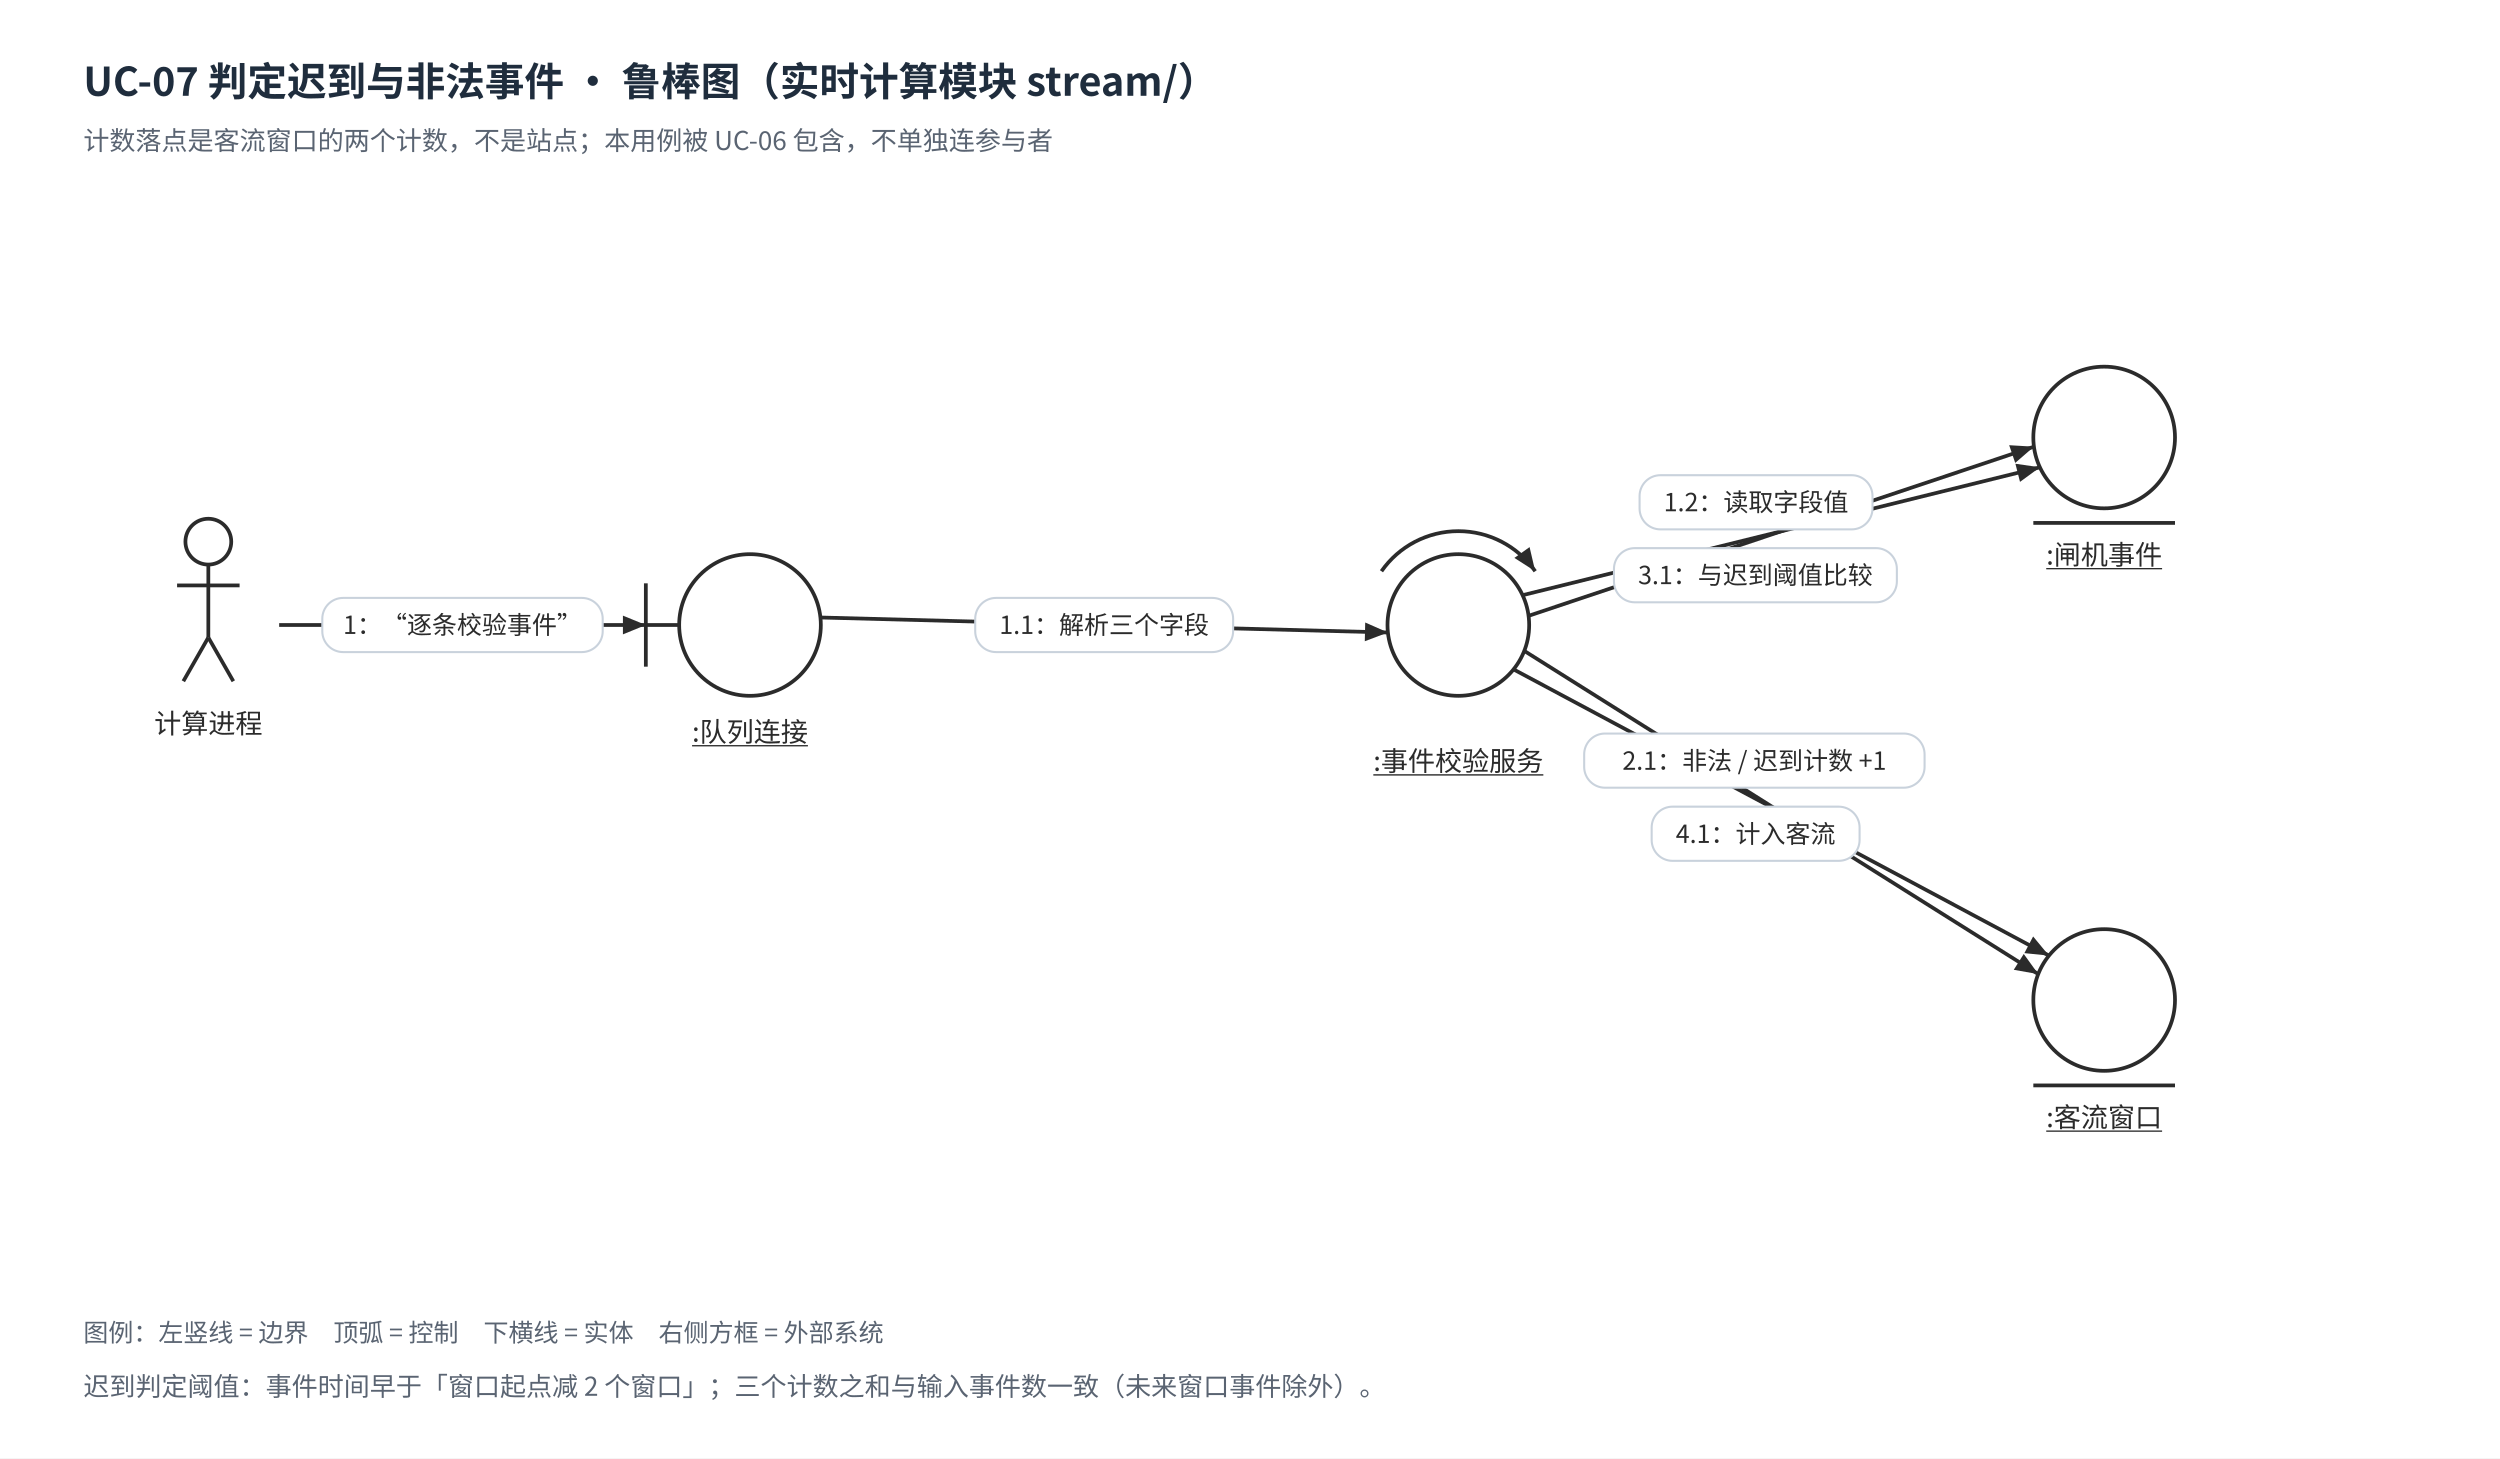
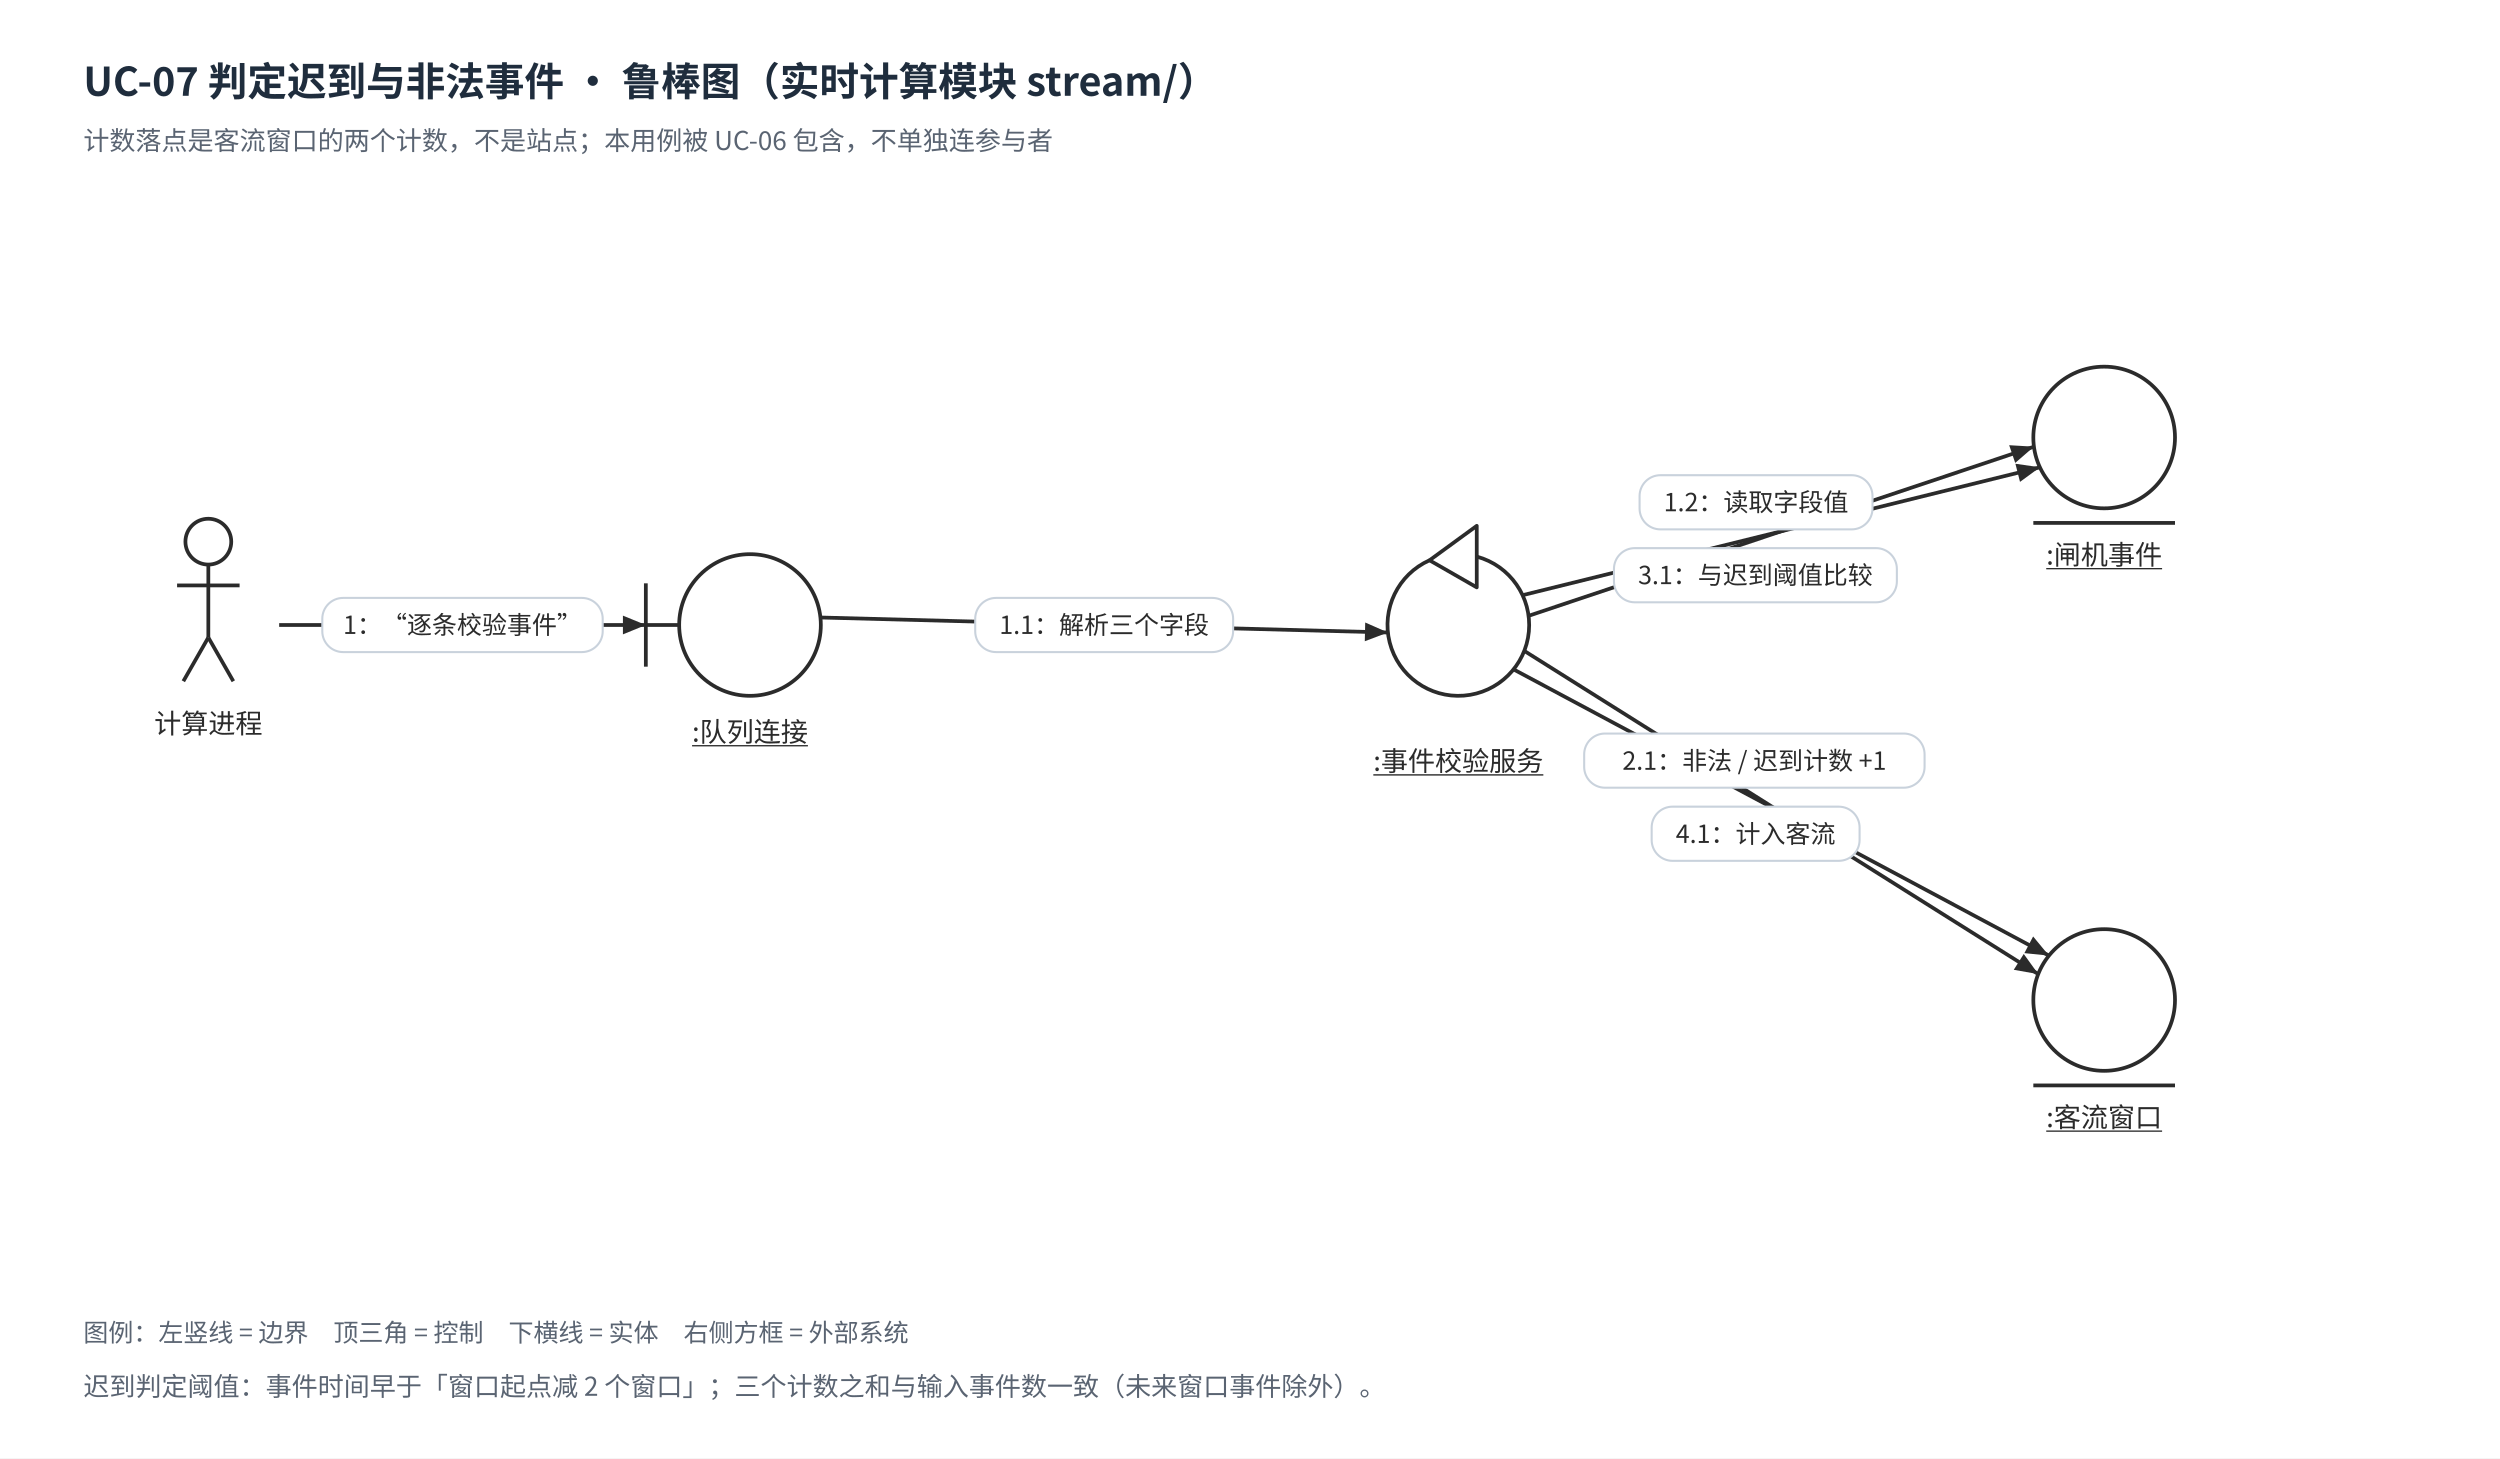
<svg xmlns="http://www.w3.org/2000/svg" width="1200" height="700" viewBox="0 0 1200 700" font-family="Microsoft YaHei, PingFang SC, Noto Sans CJK SC, sans-serif">
  <rect x="0" y="0" width="1200" height="700" fill="#ffffff" />
  <text x="40" y="46" font-size="19" font-weight="700" fill="#1f2d3d">UC-07 判定迟到与非法事件 · 鲁棒图（实时计算模块 stream/）</text>
  <text x="40" y="72" font-size="12.5" fill="#5a6472">计数落点是客流窗口的两个计数，不是站点；本用例被 UC-06 包含，不单独连参与者</text>
  <circle cx="100" cy="260" r="11" fill="#fff" stroke="#2b2b2b" stroke-width="1.8" />
  <line x1="100" y1="271" x2="100" y2="306" stroke="#2b2b2b" stroke-width="1.8" />
  <line x1="85" y1="281" x2="115" y2="281" stroke="#2b2b2b" stroke-width="1.8" />
  <line x1="100" y1="306" x2="88" y2="327" stroke="#2b2b2b" stroke-width="1.8" />
  <line x1="100" y1="306" x2="112" y2="327" stroke="#2b2b2b" stroke-width="1.8" />
  <text x="100" y="352" text-anchor="middle" font-size="13" fill="#2b2b2b">计算进程</text>
  <circle cx="360" cy="300" r="34" fill="#fff" stroke="#2b2b2b" stroke-width="1.8" />
  <line x1="310" y1="280" x2="310" y2="320" stroke="#2b2b2b" stroke-width="1.8" />
  <line x1="310" y1="300" x2="326" y2="300" stroke="#2b2b2b" stroke-width="1.8" />
  <text x="360" y="356" text-anchor="middle" font-size="13" text-decoration="underline" fill="#2b2b2b">:队列连接</text>
-   <circle cx="700" cy="300" r="34" fill="#fff" stroke="#2b2b2b" stroke-width="1.8" />
-   <path d="M663.1,274.2 A45,45 0 0 1 736.9,274.2" fill="none" stroke="#2b2b2b" stroke-width="1.8" />
-   <path d="M736.9,274.2 L726.9,267.8 L734.2,262.6 Z" fill="#2b2b2b" />
+   <path d="M686.17,268.94 A34,34 0 1 0 708.84,267.17" fill="#fff" stroke="#2b2b2b" stroke-width="1.8" />
+   <path d="M708.84,252.40 L686.17,268.94 L708.84,281.94 Z" fill="#fff" stroke="#2b2b2b" stroke-width="1.8" stroke-linejoin="round" />
  <text x="700" y="370" text-anchor="middle" font-size="13" text-decoration="underline" fill="#2b2b2b">:事件校验服务</text>
  <circle cx="1010" cy="210" r="34" fill="#fff" stroke="#2b2b2b" stroke-width="1.8" />
  <line x1="976" y1="251" x2="1044" y2="251" stroke="#2b2b2b" stroke-width="1.8" />
  <text x="1010" y="271" text-anchor="middle" font-size="13" text-decoration="underline" fill="#2b2b2b">:闸机事件</text>
  <circle cx="1010" cy="480" r="34" fill="#fff" stroke="#2b2b2b" stroke-width="1.8" />
  <line x1="976" y1="521" x2="1044" y2="521" stroke="#2b2b2b" stroke-width="1.8" />
  <text x="1010" y="541" text-anchor="middle" font-size="13" text-decoration="underline" fill="#2b2b2b">:客流窗口</text>
  <line x1="134.0" y1="300.0" x2="310.0" y2="300.0" stroke="#2b2b2b" stroke-width="1.8" />
  <path d="M310.0,300.0 L299.0,304.5 L299.0,295.5 Z" fill="#2b2b2b" />
  <line x1="393.8" y1="296.4" x2="666.2" y2="303.6" stroke="#2b2b2b" stroke-width="1.8" />
  <path d="M666.2,303.6 L655.1,307.8 L655.3,298.8 Z" fill="#2b2b2b" />
  <line x1="733.7" y1="295.6" x2="976.3" y2="214.4" stroke="#2b2b2b" stroke-width="1.8" />
  <path d="M976.3,214.4 L967.3,222.2 L964.4,213.7 Z" fill="#2b2b2b" />
  <line x1="730.8" y1="285.7" x2="979.2" y2="224.3" stroke="#2b2b2b" stroke-width="1.8" />
  <path d="M979.2,224.3 L969.6,231.3 L967.4,222.6 Z" fill="#2b2b2b" />
  <line x1="726.5" y1="321.3" x2="983.5" y2="458.7" stroke="#2b2b2b" stroke-width="1.8" />
  <path d="M983.5,458.7 L971.7,457.5 L975.9,449.5 Z" fill="#2b2b2b" />
  <line x1="731.6" y1="312.4" x2="978.4" y2="467.6" stroke="#2b2b2b" stroke-width="1.8" />
  <path d="M978.4,467.6 L966.6,465.5 L971.4,457.9 Z" fill="#2b2b2b" />
  <g>
    <rect x="154.7" y="287.0" width="134.6" height="26" rx="10" fill="#fff" stroke="#c9d2dc" stroke-width="1" />
  </g>
  <text x="222.0" y="304.3" text-anchor="middle" font-size="12" fill="#2b2b2b">1：“逐条校验事件”</text>
  <g>
    <rect x="468.1" y="287.0" width="123.8" height="26" rx="10" fill="#fff" stroke="#c9d2dc" stroke-width="1" />
  </g>
  <text x="530.0" y="304.3" text-anchor="middle" font-size="12" fill="#2b2b2b">1.1：解析三个字段</text>
  <g>
    <rect x="787.0" y="228.1" width="111.8" height="26" rx="10" fill="#fff" stroke="#c9d2dc" stroke-width="1" />
  </g>
  <text x="842.9" y="245.4" text-anchor="middle" font-size="12" fill="#2b2b2b">1.2：读取字段值</text>
  <g>
    <rect x="774.7" y="263.1" width="135.8" height="26" rx="10" fill="#fff" stroke="#c9d2dc" stroke-width="1" />
  </g>
  <text x="842.6" y="280.4" text-anchor="middle" font-size="12" fill="#2b2b2b">3.1：与迟到阈值比较</text>
  <g>
    <rect x="760.4" y="352.1" width="163.4" height="26" rx="10" fill="#fff" stroke="#c9d2dc" stroke-width="1" />
  </g>
  <text x="842.1" y="369.5" text-anchor="middle" font-size="12" fill="#2b2b2b">2.1：非法 / 迟到计数 +1</text>
  <g>
    <rect x="792.8" y="387.2" width="99.8" height="26" rx="10" fill="#fff" stroke="#c9d2dc" stroke-width="1" />
  </g>
  <text x="842.7" y="404.6" text-anchor="middle" font-size="12" fill="#2b2b2b">4.1：计入客流</text>
-   <text x="40" y="644" font-size="12" fill="#5a6472">图例：左竖线 = 边界　顶弧 = 控制　下横线 = 实体　右侧方框 = 外部系统</text>
+   <text x="40" y="644" font-size="12" fill="#5a6472">图例：左竖线 = 边界　顶三角 = 控制　下横线 = 实体　右侧方框 = 外部系统</text>
  <text x="40" y="670" font-size="12.5" fill="#5a6472">迟到判定阈值：事件时间早于「窗口起点减 2 个窗口」；三个计数之和与输入事件数一致（未来窗口事件除外）。</text>
</svg>
